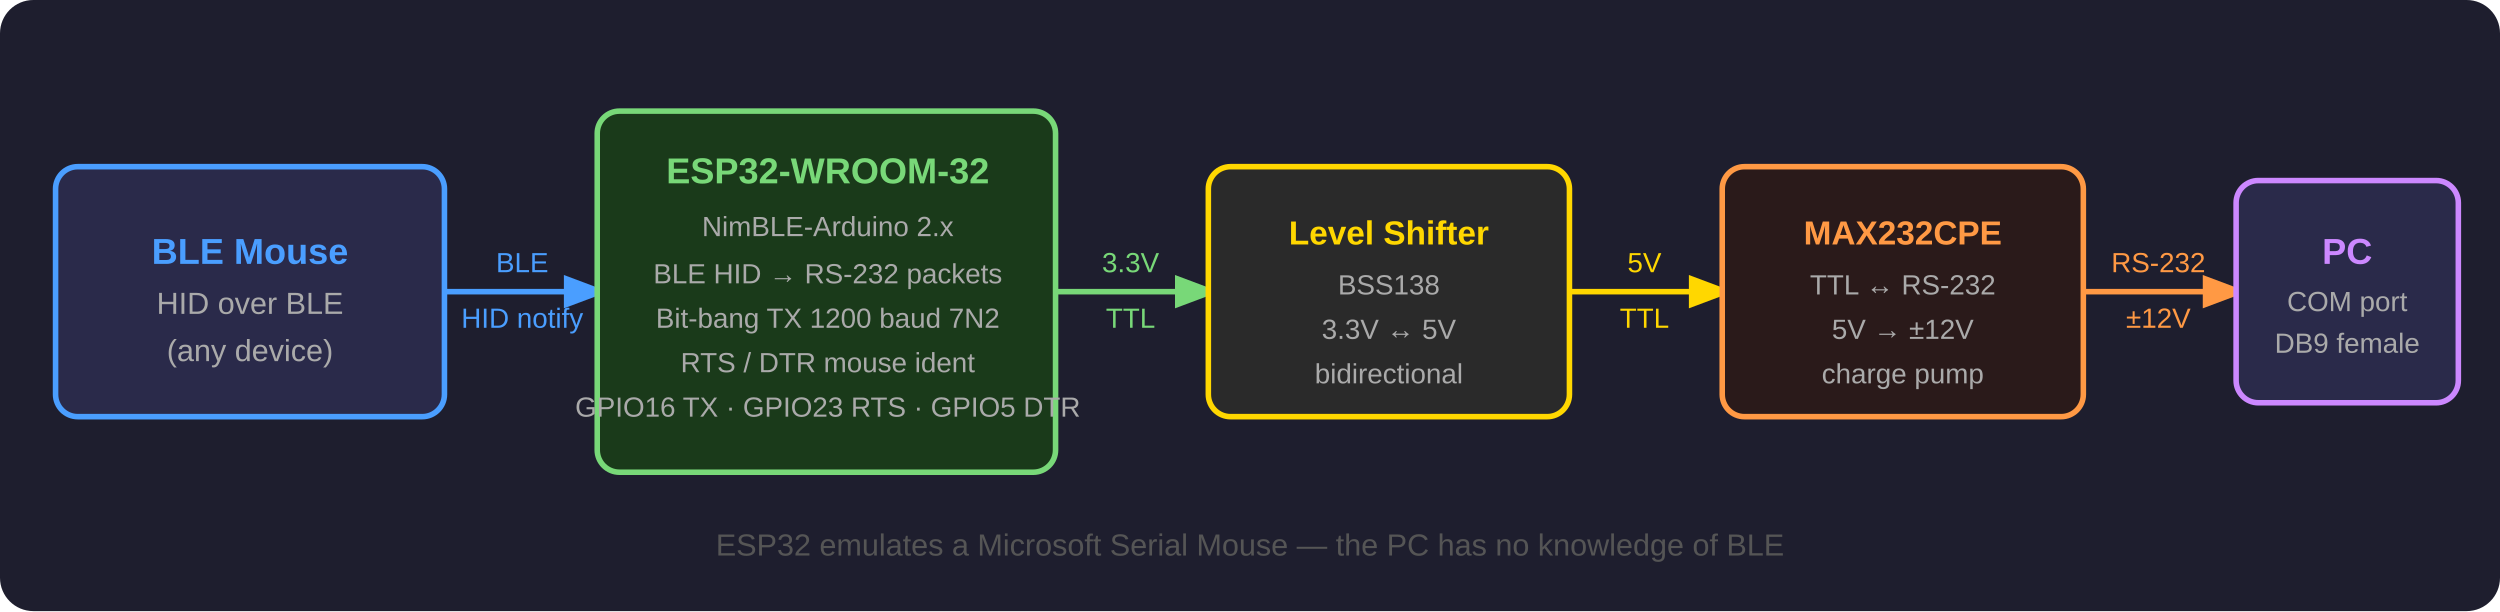
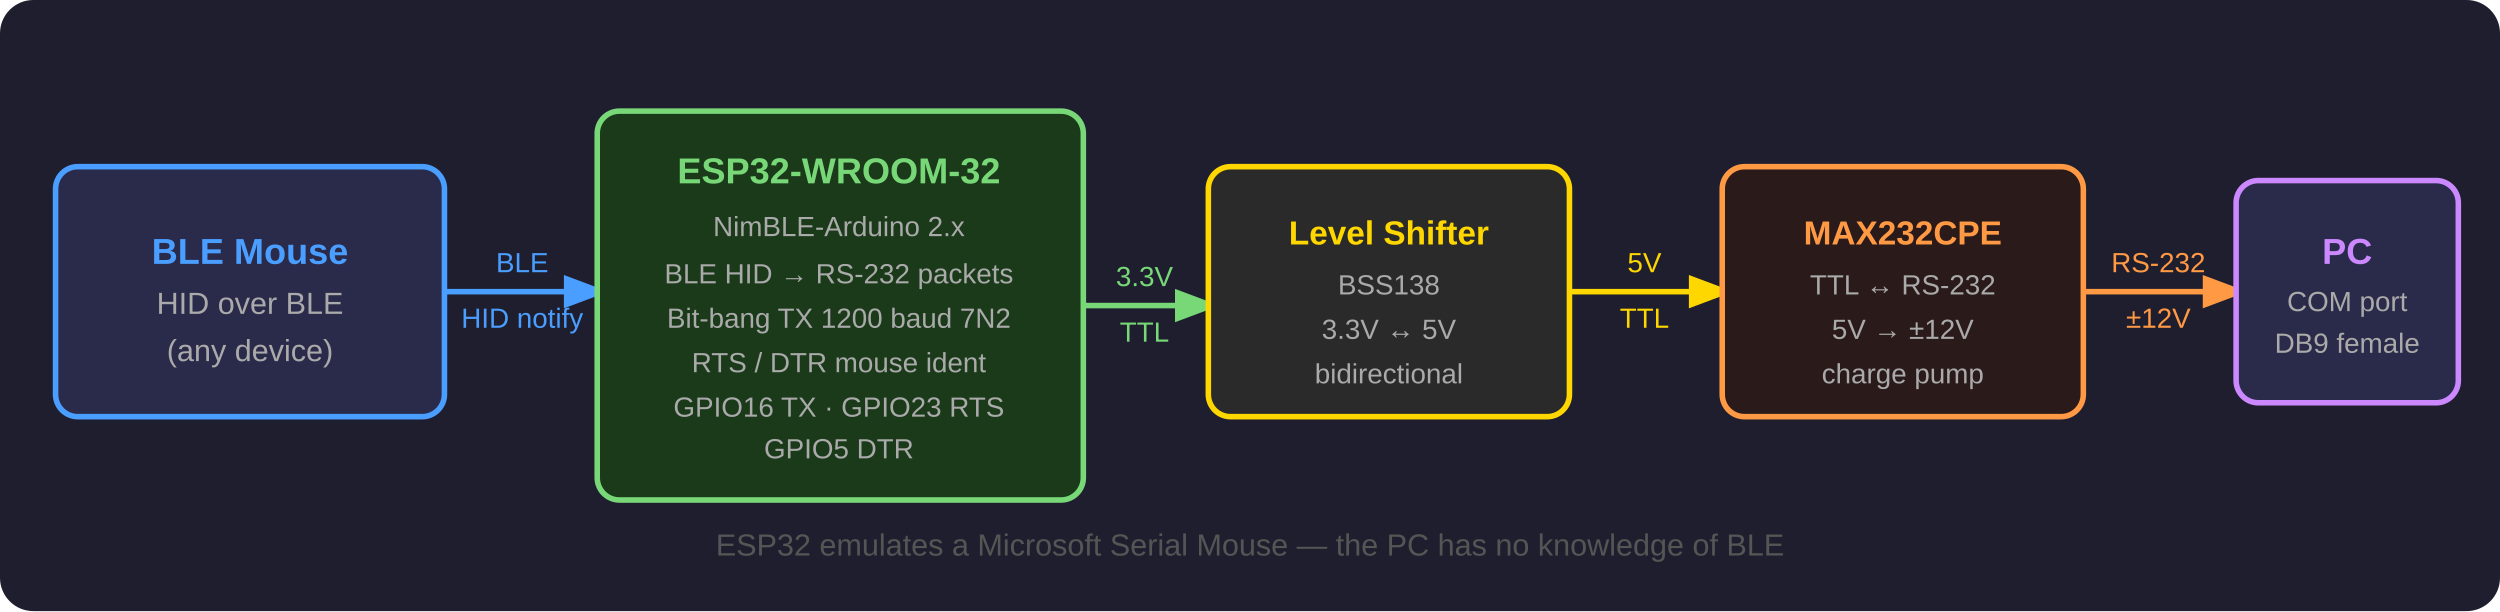
<svg xmlns="http://www.w3.org/2000/svg" viewBox="0 0 900 220" font-family="Arial, sans-serif" font-size="13">
  <rect width="900" height="220" fill="#1e1e2e" rx="12" />
  <rect x="20" y="60" width="140" height="90" rx="8" fill="#2a2a4a" stroke="#4a9eff" stroke-width="2" />
  <text x="90" y="95" fill="#4a9eff" font-size="13" font-weight="bold" text-anchor="middle">BLE Mouse</text>
  <text x="90" y="113" fill="#aaa" font-size="11" text-anchor="middle">HID over BLE</text>
  <text x="90" y="130" fill="#aaa" font-size="11" text-anchor="middle">(any device)</text>
  <defs>
    <marker id="a1" markerWidth="8" markerHeight="8" refX="6" refY="3" orient="auto">
      <path d="M0,0 L0,6 L8,3 z" fill="#4a9eff" />
    </marker>
    <marker id="a2" markerWidth="8" markerHeight="8" refX="6" refY="3" orient="auto">
      <path d="M0,0 L0,6 L8,3 z" fill="#78d878" />
    </marker>
    <marker id="a3" markerWidth="8" markerHeight="8" refX="6" refY="3" orient="auto">
      <path d="M0,0 L0,6 L8,3 z" fill="#ffd700" />
    </marker>
    <marker id="a4" markerWidth="8" markerHeight="8" refX="6" refY="3" orient="auto">
      <path d="M0,0 L0,6 L8,3 z" fill="#ff9944" />
    </marker>
    <marker id="a5" markerWidth="8" markerHeight="8" refX="6" refY="3" orient="auto">
      <path d="M0,0 L0,6 L8,3 z" fill="#cc88ff" />
    </marker>
  </defs>
  <line x1="160" y1="105" x2="215" y2="105" stroke="#4a9eff" stroke-width="2" marker-end="url(#a1)" />
  <text x="188" y="98" fill="#4a9eff" font-size="10" text-anchor="middle">BLE</text>
  <text x="188" y="118" fill="#4a9eff" font-size="10" text-anchor="middle">HID notify</text>
-   <rect x="215" y="40" width="165" height="130" rx="8" fill="#1a3a1a" stroke="#78d878" stroke-width="2" />
-   <text x="298" y="66" fill="#78d878" font-size="13" font-weight="bold" text-anchor="middle">ESP32-WROOM-32</text>
-   <text x="298" y="85" fill="#aaa" font-size="10" text-anchor="middle">NimBLE-Arduino 2.x</text>
-   <text x="298" y="102" fill="#aaa" font-size="10" text-anchor="middle">BLE HID → RS-232 packets</text>
-   <text x="298" y="118" fill="#aaa" font-size="10" text-anchor="middle">Bit-bang TX  1200 baud 7N2</text>
-   <text x="298" y="134" fill="#aaa" font-size="10" text-anchor="middle">RTS / DTR mouse ident</text>
-   <text x="298" y="150" fill="#aaa" font-size="10" text-anchor="middle">GPIO16 TX · GPIO23 RTS · GPIO5 DTR</text>
-   <line x1="380" y1="105" x2="435" y2="105" stroke="#78d878" stroke-width="2" marker-end="url(#a2)" />
-   <text x="407" y="98" fill="#78d878" font-size="10" text-anchor="middle">3.3V</text>
-   <text x="407" y="118" fill="#78d878" font-size="10" text-anchor="middle">TTL</text>
+   <rect x="215" y="40" width="175" height="140" rx="8" fill="#1a3a1a" stroke="#78d878" stroke-width="2" />
+   <text x="302" y="66" fill="#78d878" font-size="13" font-weight="bold" text-anchor="middle">ESP32-WROOM-32</text>
+   <text x="302" y="85" fill="#aaa" font-size="10" text-anchor="middle">NimBLE-Arduino 2.x</text>
+   <text x="302" y="102" fill="#aaa" font-size="10" text-anchor="middle">BLE HID → RS-232 packets</text>
+   <text x="302" y="118" fill="#aaa" font-size="10" text-anchor="middle">Bit-bang TX  1200 baud 7N2</text>
+   <text x="302" y="134" fill="#aaa" font-size="10" text-anchor="middle">RTS / DTR mouse ident</text>
+   <text x="302" y="150" fill="#aaa" font-size="10" text-anchor="middle">GPIO16 TX · GPIO23 RTS</text>
+   <text x="302" y="165" fill="#aaa" font-size="10" text-anchor="middle">GPIO5 DTR</text>
+   <line x1="390" y1="110" x2="435" y2="110" stroke="#78d878" stroke-width="2" marker-end="url(#a2)" />
+   <text x="412" y="103" fill="#78d878" font-size="10" text-anchor="middle">3.3V</text>
+   <text x="412" y="123" fill="#78d878" font-size="10" text-anchor="middle">TTL</text>
  <rect x="435" y="60" width="130" height="90" rx="8" fill="#2a2a2a" stroke="#ffd700" stroke-width="2" />
  <text x="500" y="88" fill="#ffd700" font-size="12" font-weight="bold" text-anchor="middle">Level Shifter</text>
  <text x="500" y="106" fill="#aaa" font-size="10" text-anchor="middle">BSS138</text>
  <text x="500" y="122" fill="#aaa" font-size="10" text-anchor="middle">3.3V ↔ 5V</text>
  <text x="500" y="138" fill="#aaa" font-size="10" text-anchor="middle">bidirectional</text>
  <line x1="565" y1="105" x2="620" y2="105" stroke="#ffd700" stroke-width="2" marker-end="url(#a3)" />
  <text x="592" y="98" fill="#ffd700" font-size="10" text-anchor="middle">5V</text>
  <text x="592" y="118" fill="#ffd700" font-size="10" text-anchor="middle">TTL</text>
  <rect x="620" y="60" width="130" height="90" rx="8" fill="#2a1a1a" stroke="#ff9944" stroke-width="2" />
  <text x="685" y="88" fill="#ff9944" font-size="12" font-weight="bold" text-anchor="middle">MAX232CPE</text>
  <text x="685" y="106" fill="#aaa" font-size="10" text-anchor="middle">TTL ↔ RS-232</text>
  <text x="685" y="122" fill="#aaa" font-size="10" text-anchor="middle">5V → ±12V</text>
  <text x="685" y="138" fill="#aaa" font-size="10" text-anchor="middle">charge pump</text>
  <line x1="750" y1="105" x2="805" y2="105" stroke="#ff9944" stroke-width="2" marker-end="url(#a4)" />
  <text x="777" y="98" fill="#ff9944" font-size="10" text-anchor="middle">RS-232</text>
  <text x="777" y="118" fill="#ff9944" font-size="10" text-anchor="middle">±12V</text>
  <rect x="805" y="65" width="80" height="80" rx="8" fill="#2a2a4a" stroke="#cc88ff" stroke-width="2" />
  <text x="845" y="95" fill="#cc88ff" font-size="13" font-weight="bold" text-anchor="middle">PC</text>
  <text x="845" y="112" fill="#aaa" font-size="10" text-anchor="middle">COM port</text>
  <text x="845" y="127" fill="#aaa" font-size="10" text-anchor="middle">DB9 female</text>
  <text x="450" y="200" fill="#555" font-size="11" text-anchor="middle">ESP32 emulates a Microsoft Serial Mouse — the PC has no knowledge of BLE</text>
</svg>
